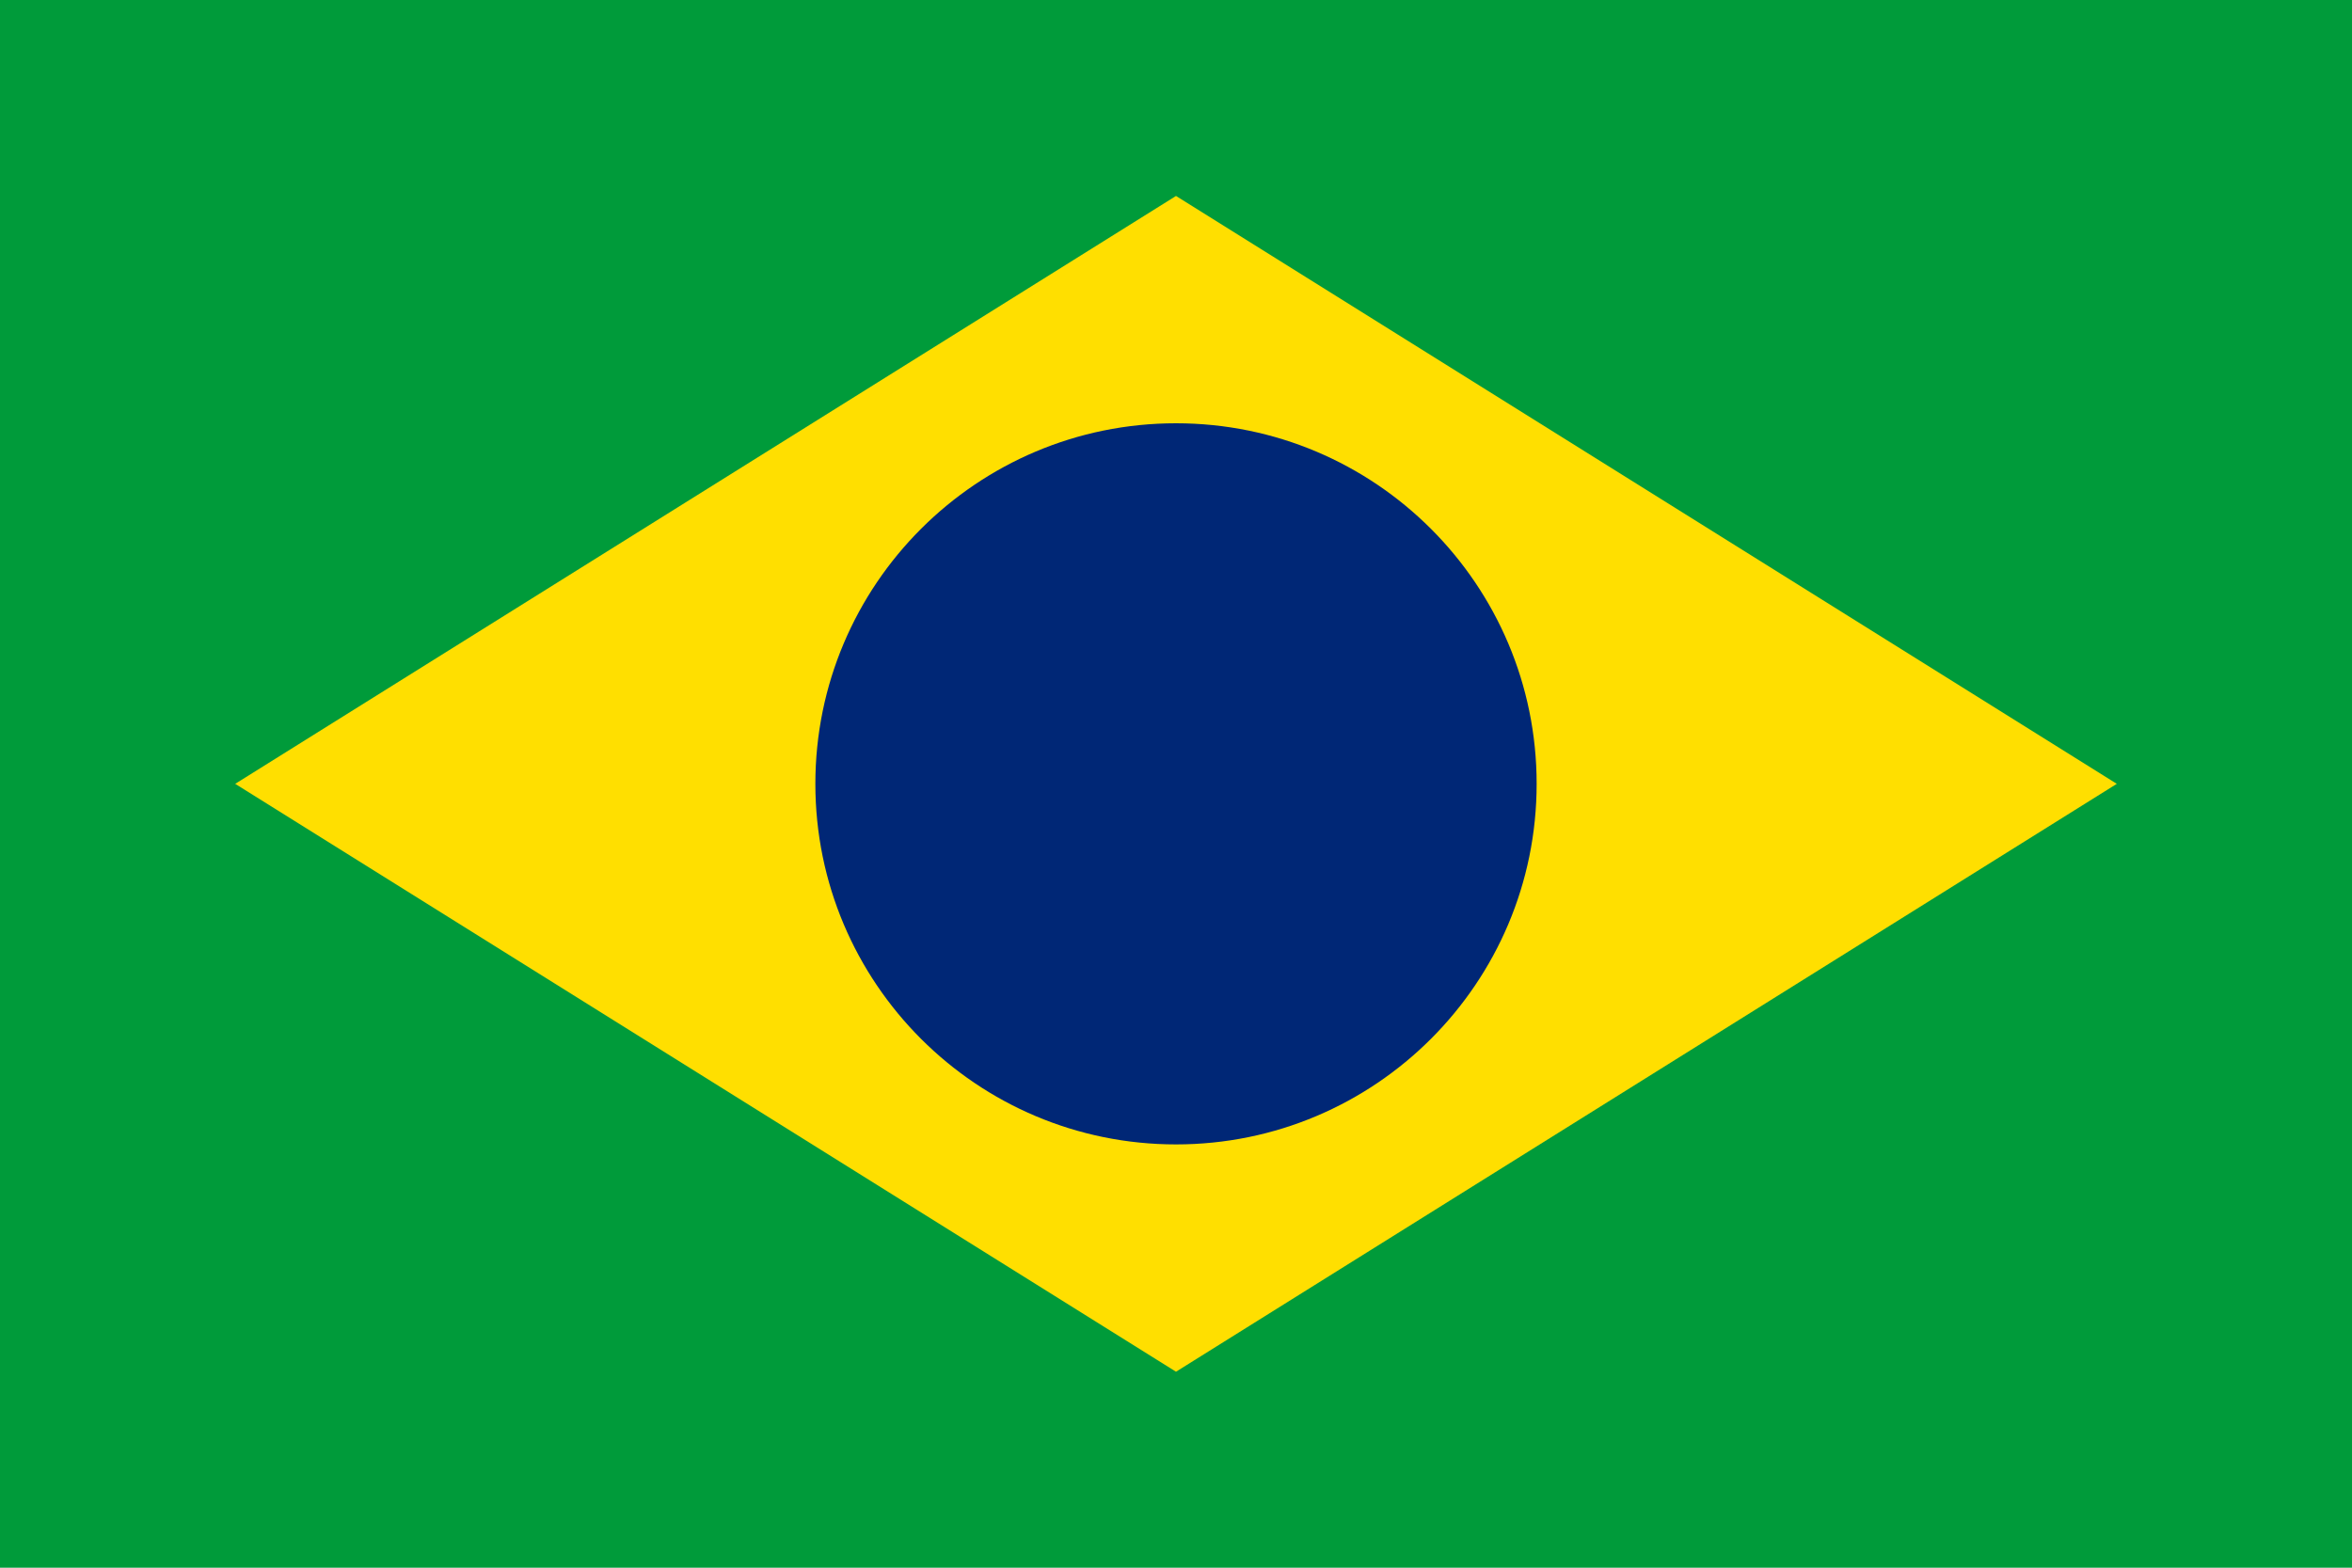
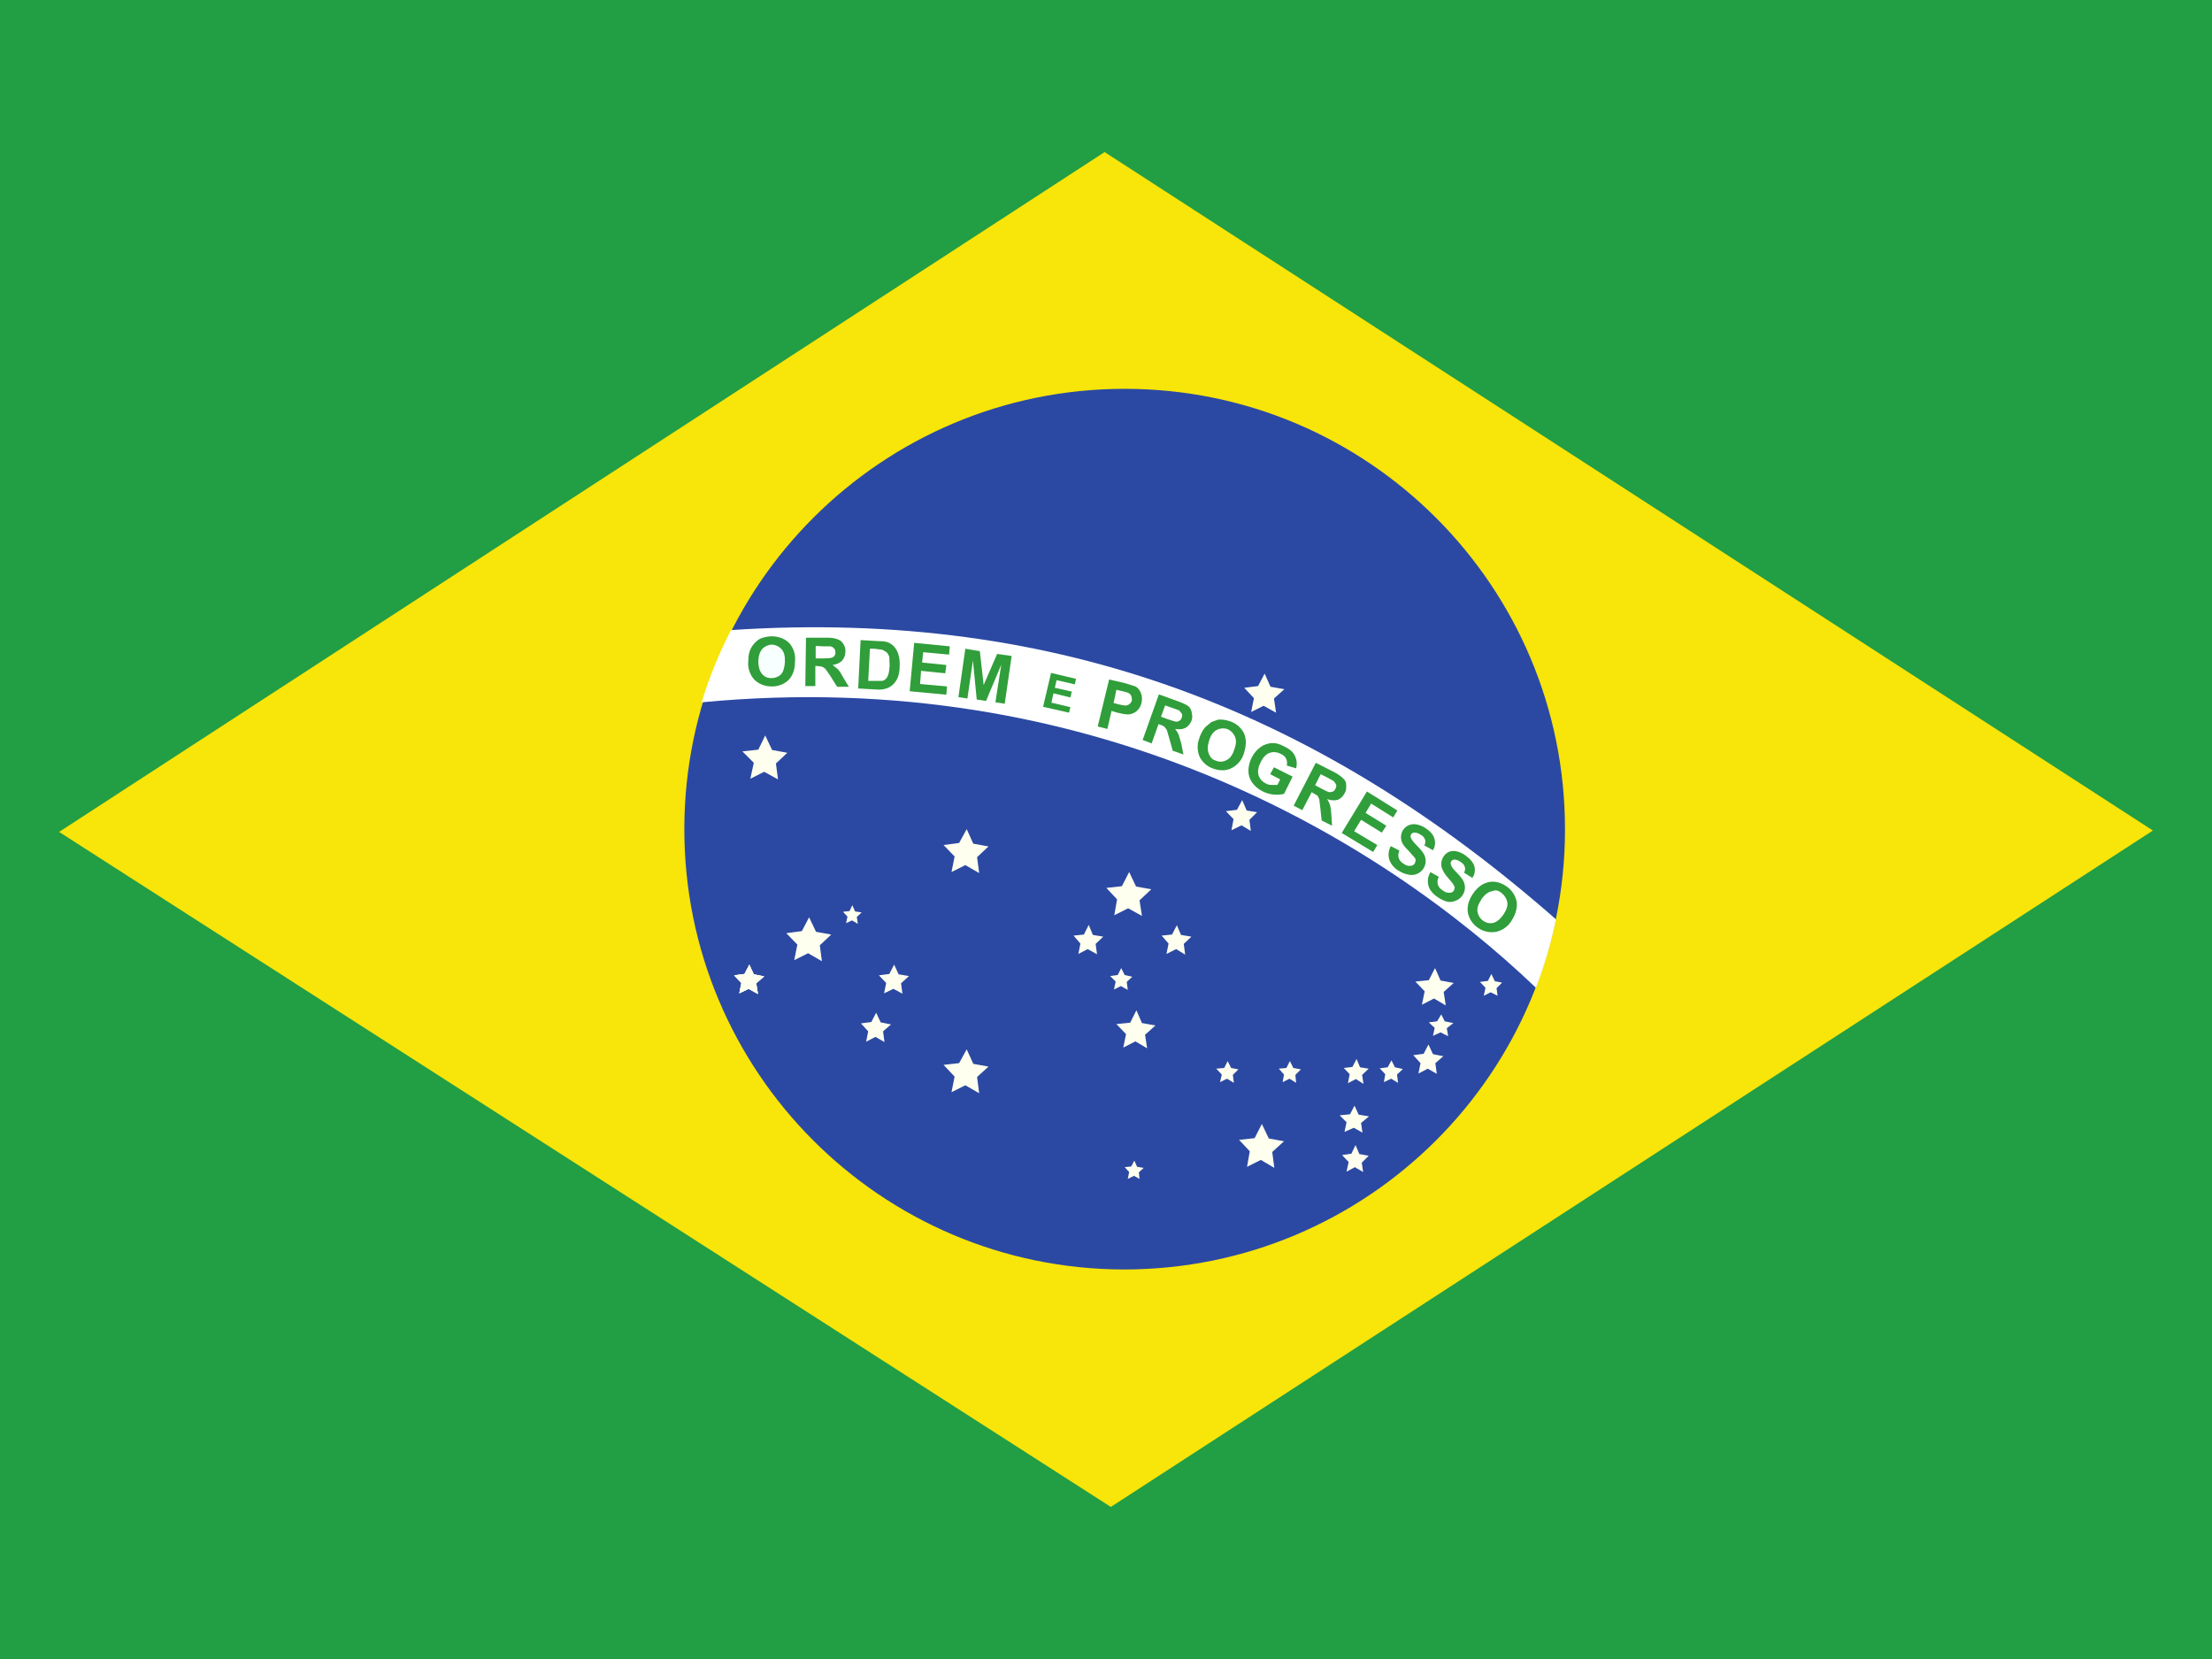
- <svg xmlns="http://www.w3.org/2000/svg" viewBox="0 0 300 200" role="img">
-   <rect x="0" y="0" width="300" height="200" fill="#009b3a" />
-   <polygon points="150,25 270,100 150,175 30,100" fill="#ffdf00" />
-   <circle cx="150" cy="100" r="46" fill="#002776" />
+ <svg xmlns="http://www.w3.org/2000/svg" id="flag-icons-br" viewBox="0 0 640 480">
+   <g stroke-width="1pt">
+     <path fill="#229e45" fill-rule="evenodd" d="M0 0h640v480H0z" />
+     <path fill="#f8e509" fill-rule="evenodd" d="m321.4 436 301.5-195.7L319.6 44 17.1 240.7z" />
+     <path fill="#2b49a3" fill-rule="evenodd" d="M452.8 240c0 70.3-57.1 127.3-127.6 127.3A127.4 127.4 0 1 1 452.8 240" />
+     <path fill="#ffffef" fill-rule="evenodd" d="m283.3 316.3-4-2.3-4 2 .9-4.5-3.2-3.4 4.5-.5 2.2-4 1.9 4.2 4.4.8-3.3 3m86 26.3-3.9-2.3-4 2 .8-4.5-3.1-3.3 4.5-.5 2.1-4.1 2 4.2 4.4.8-3.4 3.1m-36.2-30-3.4-2-3.5 1.8.8-3.9-2.8-2.9 4-.4 1.8-3.6 1.6 3.7 3.9.7-3 2.7m87-8.5-3.4-2-3.5 1.8.8-3.9-2.7-2.8 3.9-.4 1.8-3.5 1.6 3.6 3.8.7-2.9 2.6m-87.3-22-4-2.2-4 2 .8-4.6-3.1-3.3 4.5-.5 2.1-4.1 2 4.2 4.4.8-3.4 3.2m-104.6-35-4-2.2-4 2 1-4.6-3.3-3.3 4.6-.5 2-4.1 2 4.2 4.4.8-3.3 3.1m13.3 57.2-4-2.3-4 2 .9-4.5-3.2-3.3 4.5-.6 2.1-4 2 4.2 4.4.8-3.3 3.1m132-67.3-3.6-2-3.6 1.8.8-4-2.8-3 4-.5 1.9-3.6 1.7 3.8 4 .7-3 2.7m-6.7 38.3-2.7-1.6-2.9 1.4.6-3.2-2.2-2.3 3.2-.4 1.5-2.8 1.3 3 3 .5-2.2 2.2m-142.2 50.4-2.7-1.5-2.7 1.3.6-3-2.1-2.2 3-.4 1.4-2.7 1.3 2.8 3 .6-2.3 2M419 299.8l-2.2-1.1-2.2 1 .5-2.3-1.7-1.6 2.4-.3 1.2-2 1 2 2.5.5-1.9 1.5" />
+     <path fill="#ffffef" fill-rule="evenodd" d="m219.3 287.6-2.7-1.5-2.7 1.3.6-3-2.1-2.2 3-.4 1.4-2.7 1.3 2.8 3 .6-2.3 2" />
+     <path fill="#ffffef" fill-rule="evenodd" d="m219.3 287.6-2.7-1.5-2.7 1.3.6-3-2.1-2.2 3-.4 1.4-2.7 1.3 2.8 3 .6-2.3 2m42.3 3-2.6-1.4-2.7 1.3.6-3-2.1-2.2 3-.4 1.4-2.7 1.3 2.8 3 .5-2.3 2.1m-4.8 17-2.6-1.5-2.7 1.4.6-3-2.1-2.3 3-.4 1.4-2.7 1.3 2.8 3 .6-2.3 2m87.4-22.2-2.6-1.6-2.8 1.4.6-3-2-2.3 3-.3 1.4-2.7 1.2 2.8 3 .5-2.2 2.1m-25.1 3-2.7-1.5-2.7 1.4.6-3-2-2.3 3-.3 1.4-2.8 1.2 2.9 3 .5-2.2 2.1m-68.8-5.8-1.7-1-1.7.8.4-1.9-1.3-1.4 1.9-.2.8-1.7.8 1.8 1.9.3-1.4 1.3m167.8 45.4-2.6-1.5-2.7 1.4.6-3-2.1-2.3 3-.4 1.4-2.7 1.3 2.8 3 .6-2.3 2m-20.8 6-2.2-1.4-2.3 1.2.5-2.6-1.7-1.8 2.5-.3 1.2-2.3 1 2.4 2.5.4-1.9 1.8m10.4 2.3-2-1.2-2.1 1 .4-2.3-1.6-1.7 2.3-.3 1.1-2 1 2 2.3.5-1.7 1.6m29.1-22.8-2-1-2 1 .5-2.3-1.6-1.7 2.3-.3 1-2 1 2.1 2.1.4-1.6 1.6m-38.8 41.8-2.5-1.4-2.7 1.2.6-2.8-2-2 3-.3 1.3-2.5 1.2 2.6 3 .5-2.3 1.9m.6 14.2-2.4-1.4-2.4 1.3.6-2.8-1.9-2 2.7-.4 1.2-2.5 1.1 2.6 2.7.5-2 2m-19-23.1-1.9-1.2-2 1 .4-2.2-1.5-1.7 2.2-.2 1-2 1 2 2.2.4-1.6 1.6m-17.8 2.3-2-1.2-2 1 .5-2.2-1.6-1.7 2.3-.2 1-2 1 2 2.1.4-1.6 1.6m-30.4-24.6-2-1.1-2 1 .5-2.3-1.6-1.6 2.2-.3 1-2 1 2 2.2.5-1.6 1.5m3.7 57-1.6-.9-1.8.9.4-2-1.3-1.4 1.9-.2.9-1.7.8 1.8 1.9.3-1.4 1.3m-46.2-86.6-4-2.3-4 2 .9-4.5-3.2-3.3 4.5-.6 2.2-4 1.9 4.2 4.4.8-3.3 3.1" />
+     <path fill="#fff" fill-rule="evenodd" d="M444.4 285.8a125 125 0 0 0 5.8-19.8c-67.8-59.5-143.3-90-238.7-83.7a125 125 0 0 0-8.5 20.9c113-10.8 196 39.2 241.4 82.6" />
+     <path fill="#309e3a" d="m414 252.4 2.3 1.3a3 3 0 0 0-.3 2.2 3 3 0 0 0 1.4 1.7q1 .8 2 .7.9 0 1.3-.7l.2-.9-.5-1-1.5-1.8a8 8 0 0 1-1.8-3 4 4 0 0 1 2-4.4 4 4 0 0 1 2.3-.2 7 7 0 0 1 2.6 1.2q2.1 1.5 2.6 3.2a4 4 0 0 1-.6 3.3l-2.4-1.5q.5-1 .2-1.7-.2-.8-1.2-1.4a3 3 0 0 0-1.8-.7 1 1 0 0 0-.9.5q-.3.4-.1 1 .2.8 1.6 2.2t2 2.5a4 4 0 0 1-.3 4.2 4 4 0 0 1-1.9 1.5 4 4 0 0 1-2.4.3q-1.3-.3-2.8-1.3-2.2-1.5-2.7-3.3a5 5 0 0 1 .6-4zm-11.6-7.6 2.5 1.3a3 3 0 0 0-.2 2.2 3 3 0 0 0 1.4 1.6q1.1.8 2 .6.9 0 1.3-.8l.2-.8q0-.5-.5-1l-1.6-1.8q-1.7-1.6-2-2.8a4 4 0 0 1 .4-3.1 4 4 0 0 1 1.6-1.4 4 4 0 0 1 2.2-.3 7 7 0 0 1 2.6 1q2.3 1.5 2.7 3.1a4 4 0 0 1-.4 3.4l-2.5-1.4q.5-1 .2-1.7-.4-1-1.3-1.4a3 3 0 0 0-1.9-.6 1 1 0 0 0-.8.5q-.3.4-.1 1 .3.8 1.7 2.2 1.5 1.5 2 2.4a4 4 0 0 1 0 4.2 4 4 0 0 1-1.8 1.6 4 4 0 0 1-2.4.3 8 8 0 0 1-2.9-1.1 6 6 0 0 1-2.8-3.2 5 5 0 0 1 .4-4m-14.2-3.8 7.3-12 8.8 5.5-1.2 2-6.4-4-1.6 2.7 6 3.7-1.3 2-6-3.7-2 3.3 6.7 4-1.2 2zm-20.7-17 1.1-2 5.4 2.7-2.5 5q-1.2.3-3 .2a9 9 0 0 1-3.3-1 8 8 0 0 1-3-2.6 6 6 0 0 1-1-3.5 9 9 0 0 1 1-3.7 8 8 0 0 1 2.6-3 6 6 0 0 1 3.6-1.1q1.4 0 3.2 1 2.4 1.1 3.1 2.8a5 5 0 0 1 .3 3.5l-2.7-.8a3 3 0 0 0-.2-2q-.4-.9-1.6-1.4a4 4 0 0 0-3.1-.3q-1.5.5-2.6 2.6t-.7 3.8a4 4 0 0 0 2 2.4q.8.5 1.7.5h1.8l.8-1.6zm-90.2-22.3 2-14 4.2.7 1.1 9.8 3.9-9 4.2.6-2 13.8-2.7-.4 1.7-10.9-4.4 10.5-2.7-.4-1.1-11.3-1.6 11zm-14.1-1.7 1.3-14 10.3 1-.2 2.4-7.5-.7-.3 3 7 .7-.3 2.4-7-.7-.3 3.8 7.8.7-.2 2.4z" />
+     <g stroke-opacity=".5">
+       <path fill="#309e3a" d="M216.5 191.3q0-2.2.7-3.6a7 7 0 0 1 1.4-1.9 5 5 0 0 1 1.8-1.2q1.5-.5 3-.5 3.1.1 5 2a7 7 0 0 1 1.6 5.5q0 3.3-2 5.3a7 7 0 0 1-5 1.7 7 7 0 0 1-4.8-2 7 7 0 0 1-1.7-5.3" />
+       <path fill="#f7ffff" d="M219.4 191.3q0 2.3 1 3.6t2.8 1.3a4 4 0 0 0 2.8-1.1q1-1.2 1.1-3.7.1-2.4-1-3.6a4 4 0 0 0-2.7-1.3 4 4 0 0 0-2.8 1.2q-1.1 1.2-1.2 3.6" />
+     </g>
+     <g stroke-opacity=".5">
+       <path fill="#309e3a" d="m233 198.5.2-14h6q2.2 0 3.2.5 1 .3 1.6 1.3c.6 1 .6 1.4.6 2.3a4 4 0 0 1-1 2.6 5 5 0 0 1-2.7 1.2l1.5 1.2q.6.6 1.5 2.3l1.7 2.8h-3.4l-2-3.2-1.4-2-.9-.6-1.4-.2h-.6v5.8z" />
+       <path fill="#fff" d="M236 190.5h2q2.1 0 2.6-.2.5-.1.8-.5.4-.6.3-1 0-.9-.4-1.2-.3-.4-1-.6h-2l-2.3-.1z" />
+     </g>
+     <g stroke-opacity=".5">
+       <path fill="#309e3a" d="m249 185.2 5.2.3q1.7 0 2.6.3a5 5 0 0 1 2 1.4 6 6 0 0 1 1.2 2.4q.4 1.4.3 3.3a9 9 0 0 1-.5 3q-.6 1.5-1.7 2.4a5 5 0 0 1-2 1q-1 .3-2.5.2l-5.3-.3z" />
+       <path fill="#fff" d="m251.7 187.7-.5 9.3h3.8q.8 0 1.2-.5.5-.4.8-1.3t.4-2.6l-.1-2.5a3 3 0 0 0-.8-1.4l-1.2-.7-2.3-.3z" />
+     </g>
+     <g stroke-opacity=".5">
+       <path fill="#309e3a" d="m317.6 210.2 3.3-13.6 4.4 1 3.2 1q1.1.6 1.6 1.9t.2 2.8q-.3 1.2-1 2a4 4 0 0 1-3 1.4q-1 0-3-.5l-1.7-.5-1.2 5.2z" />
+       <path fill="#fff" d="m323 199.6-.8 3.8 1.5.4q1.6.4 2.2.3a2 2 0 0 0 1.6-1.5q0-.7-.2-1.3a2 2 0 0 0-1-.9l-1.9-.5-1.3-.3z" />
+     </g>
+     <g stroke-opacity=".5">
+       <path fill="#309e3a" d="m330.6 214.1 4.7-13.2 5.5 2q2.2.8 3 1.4.8.7 1 1.8c.2 1.1.2 1.5 0 2.3q-.6 1.5-1.8 2.2-1.2.6-3 .3.6.7 1 1.6l.8 2.7.6 3.1-3.1-1.1-1-3.6-.7-2.4-.6-.8q-.3-.4-1.3-.7l-.5-.2-2 5.6z" />
+       <path fill="#fff" d="m336 207.4 1.9.7q2 .7 2.5.7t.9-.3q.5-.3.6-.9.3-.6 0-1.2l-.8-.9-2-.7-2-.7-1.2 3.3z" />
+     </g>
+     <g stroke-opacity=".5">
+       <path fill="#309e3a" d="M347 213.6a9 9 0 0 1 1.7-3.2l1.8-1.5 2-.7q1.5-.1 3.1.4a7 7 0 0 1 4.2 3.3q1.2 2.4.2 5.7a7 7 0 0 1-3.4 4.5q-2.3 1.3-5.2.4a7 7 0 0 1-4.2-3.3 7 7 0 0 1-.2-5.6" />
+       <path fill="#fff" d="M349.8 214.4q-.7 2.3 0 3.8c.7 1.5 1.2 1.6 2.3 2q1.5.5 3-.4 1.4-.8 2.1-3.2.8-2.2 0-3.7a4 4 0 0 0-2.2-2 4 4 0 0 0-3 .3q-1.5.8-2.2 3.2" />
+     </g>
+     <g stroke-opacity=".5">
+       <path fill="#309e3a" d="m374.3 233.1 6.4-12.4 5.3 2.7a10 10 0 0 1 2.7 1.9q.8.7.8 1.9c0 1.2 0 1.5-.4 2.2a4 4 0 0 1-2 2q-1.5.4-3.1-.2.6 1 .8 1.7.3.9.4 2.8l.2 3.2-3-1.5-.4-3.7-.3-2.5-.5-1-1.2-.7-.5-.3-2.7 5.2z" />
+       <path fill="#fff" d="m380.5 227.2 1.9 1q1.8 1 2.3 1t1-.2q.4-.2.7-.8t.2-1.2l-.7-1-1.8-1-2-1z" />
+     </g>
+     <g stroke-opacity=".5">
+       <path fill="#309e3a" d="M426.1 258.7a9 9 0 0 1 2.5-2.6 7 7 0 0 1 2.2-.9 6 6 0 0 1 2.2 0q1.5.3 2.8 1.2a7 7 0 0 1 3 4.4q.4 2.6-1.4 5.5a7 7 0 0 1-4.5 3.3 7 7 0 0 1-5.2-1.1 7 7 0 0 1-3-4.4q-.4-2.7 1.4-5.4" />
+       <path fill="#fff" d="M428.6 260.3q-1.4 2-1.1 3.6a4 4 0 0 0 1.6 2.5q1.5 1 3 .6t2.9-2.4q1.4-2.1 1.1-3.6t-1.6-2.6c-1.4-1.1-2-.8-3-.5q-1.5.3-3 2.4z" />
+     </g>
+     <path fill="#309e3a" d="m301.8 204.5 2.3-9.8 7.2 1.7-.3 1.6-5.3-1.2-.5 2.2 4.9 1.1-.4 1.7-4.9-1.2-.6 2.7 5.5 1.3-.4 1.6z" />
+   </g>
</svg>
